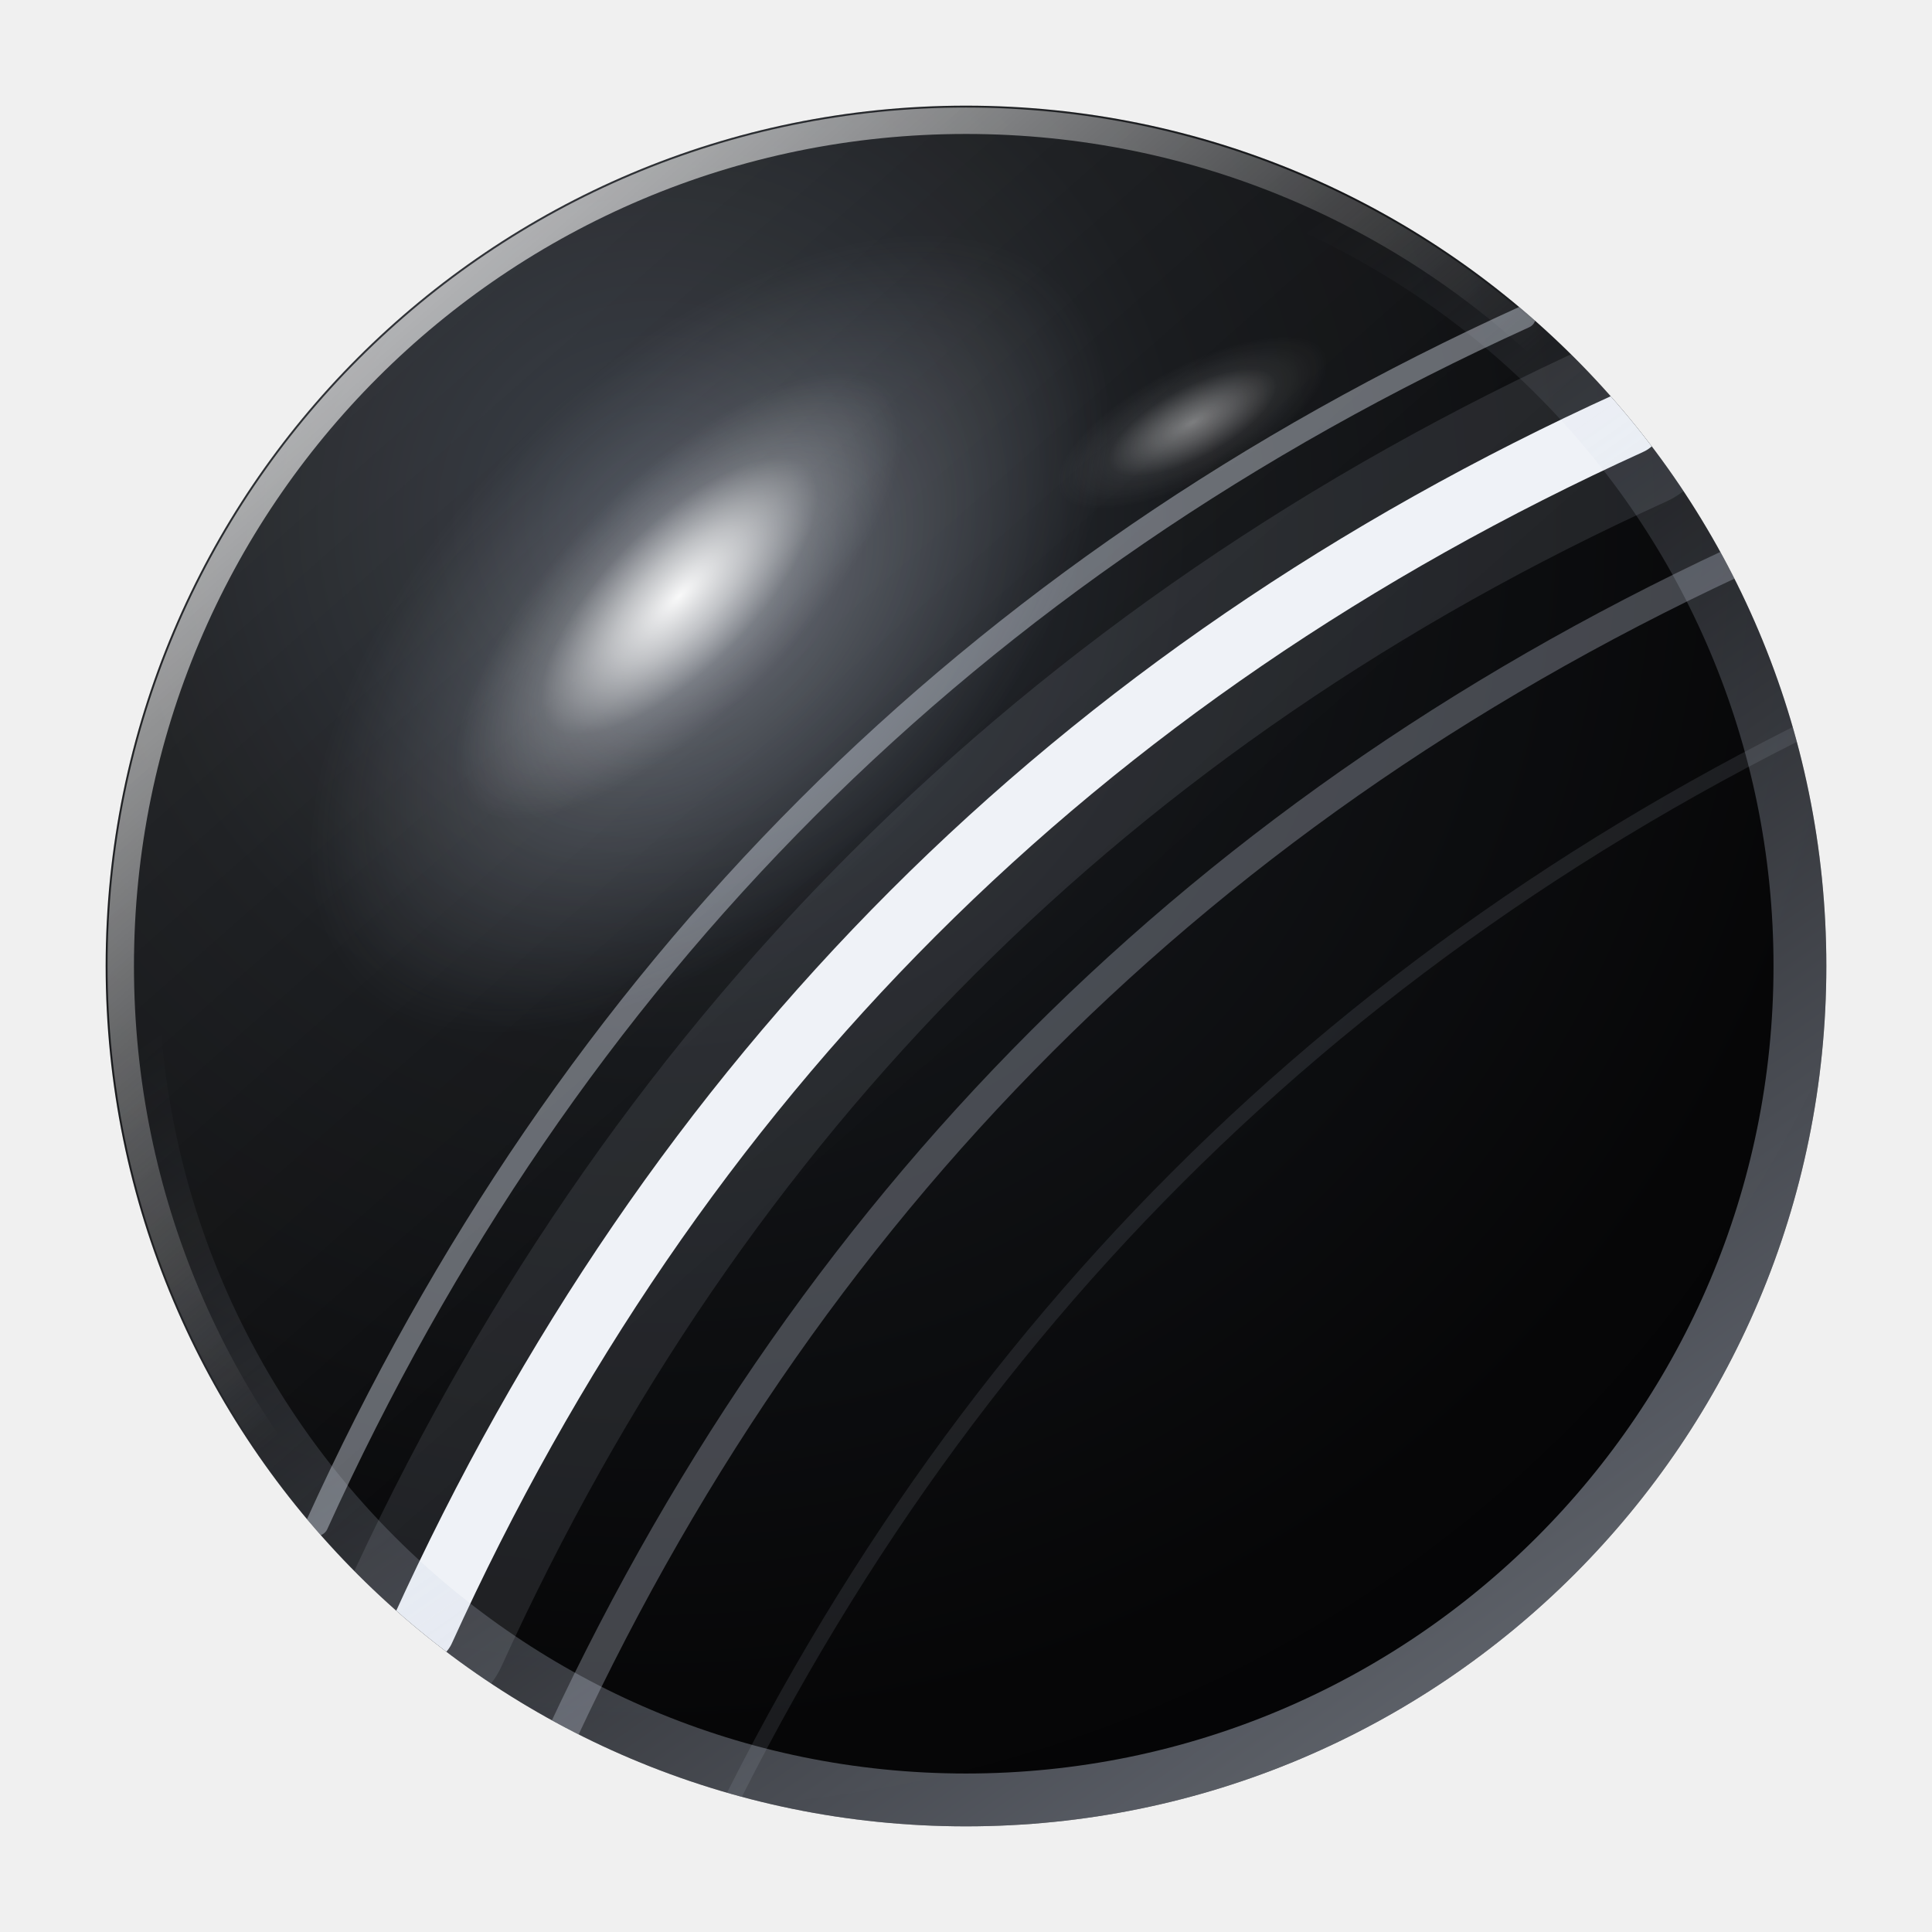
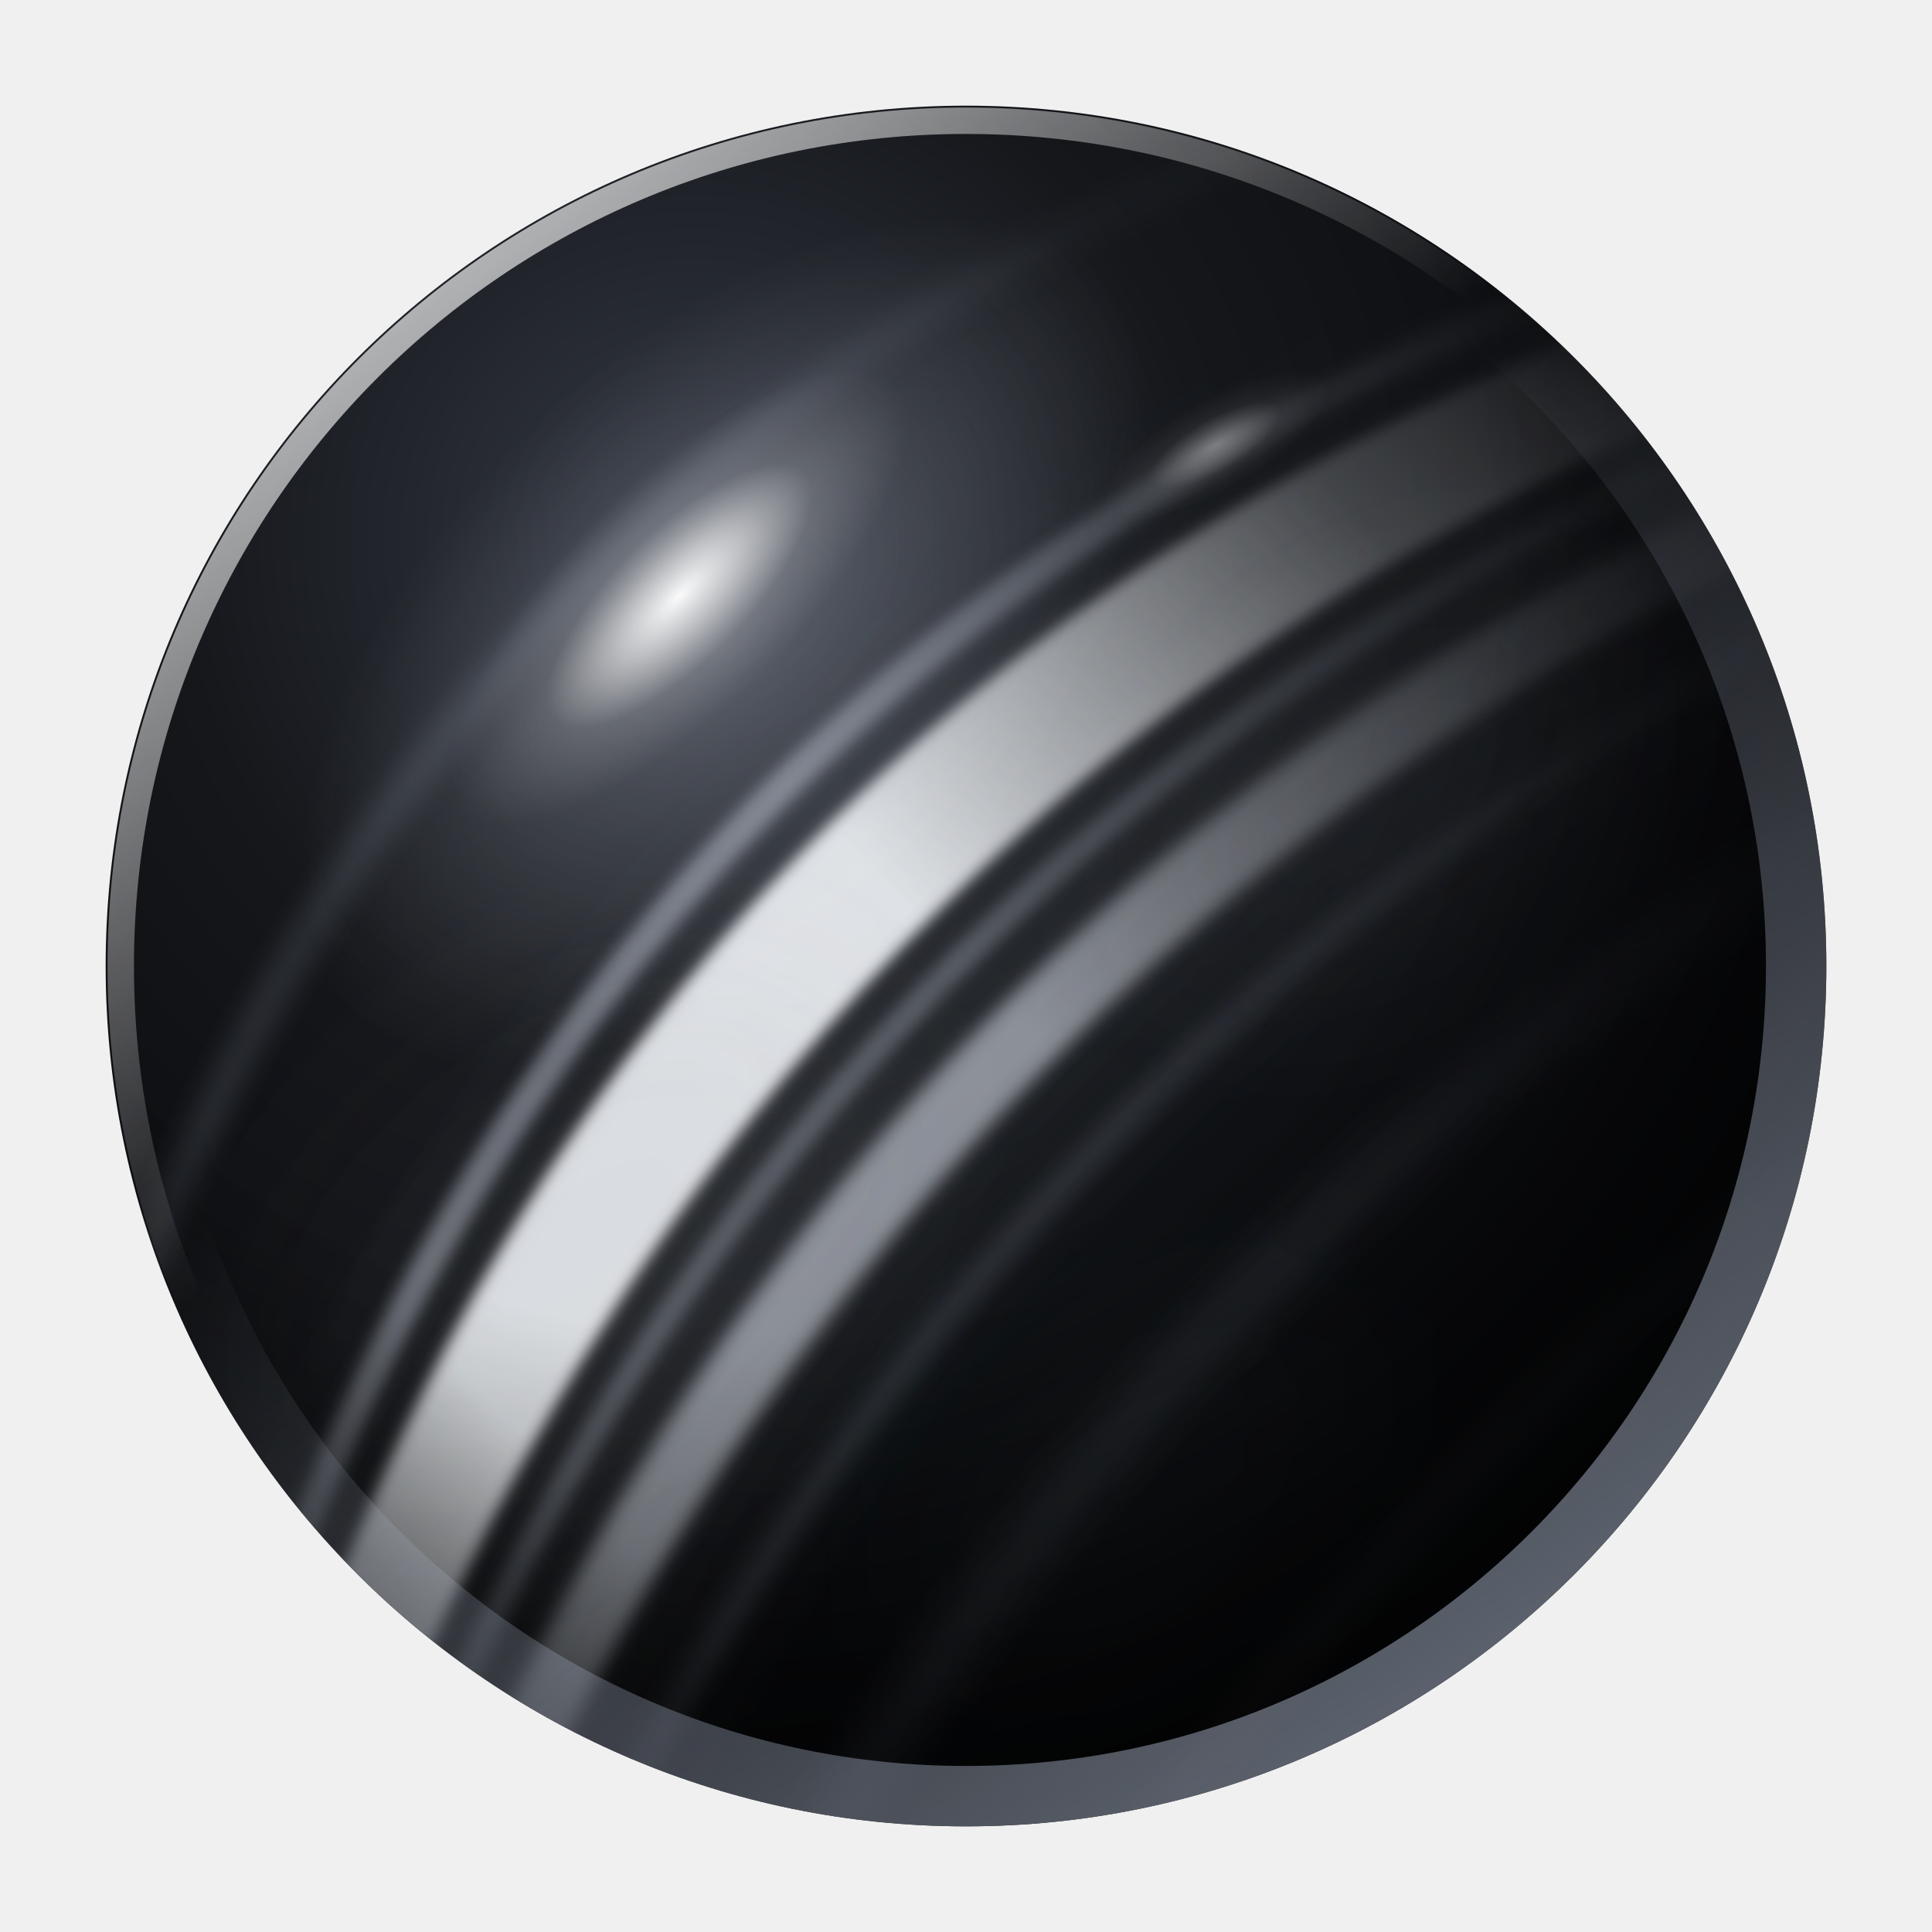
<svg xmlns="http://www.w3.org/2000/svg" viewBox="0 0 512 512" width="512" height="512">
  <defs>
-     <radialGradient id="body" cx="0.34" cy="0.27" r="0.92">
-       <stop offset="0" stop-color="#2e333b" />
-       <stop offset="0.3" stop-color="#121417" />
-       <stop offset="0.68" stop-color="#060607" />
-       <stop offset="1" stop-color="#020203" />
+     <radialGradient id="body" cx="0.36" cy="0.28" r="0.95">
+       <stop offset="0" stop-color="#343943" />
+       <stop offset="0.28" stop-color="#15171b" />
+       <stop offset="0.62" stop-color="#07080a" />
+       <stop offset="1" stop-color="#000000" />
    </radialGradient>
-     <linearGradient id="veil" x1="0.15" y1="0.1" x2="0.9" y2="0.95">
-       <stop offset="0" stop-color="#ffffff" stop-opacity="0.1" />
-       <stop offset="0.5" stop-color="#ffffff" stop-opacity="0" />
-     </linearGradient>
+     <radialGradient id="occlusion" cx="0.38" cy="0.3" r="0.78">
+       <stop offset="0.5" stop-color="#000000" stop-opacity="0" />
+       <stop offset="0.82" stop-color="#000000" stop-opacity="0.5" />
+       <stop offset="1" stop-color="#000000" stop-opacity="0.85" />
+     </radialGradient>
    <radialGradient id="gloss" cx="0.5" cy="0.5" r="0.5">
-       <stop offset="0" stop-color="#ffffff" stop-opacity="0.96" />
-       <stop offset="0.3" stop-color="#ffffff" stop-opacity="0.6" />
-       <stop offset="0.62" stop-color="#ffffff" stop-opacity="0.16" />
+       <stop offset="0" stop-color="#ffffff" stop-opacity="0.97" />
+       <stop offset="0.26" stop-color="#ffffff" stop-opacity="0.62" />
+       <stop offset="0.58" stop-color="#ffffff" stop-opacity="0.15" />
      <stop offset="1" stop-color="#ffffff" stop-opacity="0" />
    </radialGradient>
    <radialGradient id="sheen" cx="0.5" cy="0.5" r="0.5">
-       <stop offset="0" stop-color="#eaf0ff" stop-opacity="0.3" />
-       <stop offset="1" stop-color="#eaf0ff" stop-opacity="0" />
+       <stop offset="0" stop-color="#e8eefc" stop-opacity="0.26" />
+       <stop offset="1" stop-color="#e8eefc" stop-opacity="0" />
    </radialGradient>
-     <linearGradient id="bounce" x1="0.15" y1="0" x2="0.85" y2="1">
-       <stop offset="0.3" stop-color="#c9d2e3" stop-opacity="0" />
-       <stop offset="1" stop-color="#c9d2e3" stop-opacity="0.5" />
+     <linearGradient id="bounce" x1="0.2" y1="0.05" x2="0.85" y2="1">
+       <stop offset="0.35" stop-color="#b9c4da" stop-opacity="0" />
+       <stop offset="1" stop-color="#b9c4da" stop-opacity="0.55" />
    </linearGradient>
-     <linearGradient id="edge" x1="0.1" y1="0.05" x2="0.75" y2="0.8">
-       <stop offset="0" stop-color="#ffffff" stop-opacity="0.75" />
-       <stop offset="0.55" stop-color="#ffffff" stop-opacity="0" />
+     <linearGradient id="edge" x1="0.12" y1="0.04" x2="0.7" y2="0.78">
+       <stop offset="0" stop-color="#ffffff" stop-opacity="0.8" />
+       <stop offset="0.5" stop-color="#ffffff" stop-opacity="0" />
    </linearGradient>
+     <filter id="b2" x="-25%" y="-25%" width="150%" height="150%">
+       <feGaussianBlur stdDeviation="2" />
+     </filter>
+     <filter id="b2_5" x="-25%" y="-25%" width="150%" height="150%">
+       <feGaussianBlur stdDeviation="2.5" />
+     </filter>
+     <filter id="b3" x="-25%" y="-25%" width="150%" height="150%">
+       <feGaussianBlur stdDeviation="3" />
+     </filter>
+     <filter id="b5" x="-25%" y="-25%" width="150%" height="150%">
+       <feGaussianBlur stdDeviation="5" />
+     </filter>
+     <filter id="b20" x="-25%" y="-25%" width="150%" height="150%">
+       <feGaussianBlur stdDeviation="20" />
+     </filter>
+     <filter id="b26" x="-25%" y="-25%" width="150%" height="150%">
+       <feGaussianBlur stdDeviation="26" />
+     </filter>
+     <linearGradient id="fadeg" x1="0.05" y1="0.95" x2="0.95" y2="0.05">
+       <stop offset="0.02" stop-color="#000000" />
+       <stop offset="0.24" stop-color="#ffffff" />
+       <stop offset="0.5" stop-color="#ffffff" />
+       <stop offset="0.74" stop-color="#3d3d3d" />
+       <stop offset="0.88" stop-color="#000000" />
+     </linearGradient>
+     <mask id="fade">
+       <rect width="512" height="512" fill="url(#fadeg)" />
+     </mask>
    <clipPath id="clip-stone">
      <circle cx="256" cy="256" r="228" />
    </clipPath>
  </defs>
-   <g id="stone" clip-path="url(#clip-stone)">
+   <g clip-path="url(#clip-stone)">
    <rect width="512" height="512" fill="url(#body)" />
-     <g fill="none" stroke-linecap="round">
-       <path d="M112 432Q212 212 432 112" stroke="#8d93a0" stroke-opacity="0.18" stroke-width="46" />
-       <path d="M112 432Q212 212 432 112" stroke="#f5f8fd" stroke-opacity="0.97" stroke-width="17" />
-       <path d="M84 404Q184 184 404 84" stroke="#dbe2ee" stroke-opacity="0.42" stroke-width="6" />
-       <path d="M146 466Q246 246 466 146" stroke="#ccd4e2" stroke-opacity="0.3" stroke-width="8" />
-       <path d="M182 502Q282 282 502 182" stroke="#aab3c4" stroke-opacity="0.13" stroke-width="4" />
+     <g mask="url(#fade)">
+       <path d="M30 570Q124 124 570 30L642 102Q216 216 102 642Z" fill="#8e97a8" fill-opacity="0.06" filter="url(#b20)" />
+       <path d="M42 582Q138 138 582 42L628 88Q196 196 88 628Z" fill="#ffffff" fill-opacity="0.05" filter="url(#b26)" />
+       <path d="M-12 528Q44 44 528 -12L534 -6Q52 52 -6 534Z" fill="#9aa4b5" fill-opacity="0.16" filter="url(#b3)" />
+       <path d="M32 572Q108 108 572 32L577 37Q115 115 37 577Z" fill="#dbe3f0" fill-opacity="0.42" filter="url(#b2)" />
+       <path d="M44 584Q124 124 584 44L600 60Q160 160 60 600Z" fill="#f7fafe" fill-opacity="0.88" filter="url(#b2)" />
+       <path d="M65 605Q169 169 605 65L609 69Q175 175 69 609Z" fill="#b6bfd0" fill-opacity="0.34" filter="url(#b2)" />
+       <path d="M76 616Q186 186 616 76L626 86Q204 204 86 626Z" fill="#e4eaf5" fill-opacity="0.55" filter="url(#b2_5)" />
+       <path d="M96 636Q224 224 636 96L640 100Q230 230 100 640Z" fill="#8d97a9" fill-opacity="0.22" filter="url(#b3)" />
+       <path d="M126 666Q268 268 666 126L674 134Q280 280 134 674Z" fill="#7f8a9c" fill-opacity="0.15" filter="url(#b5)" />
+       <path d="M168 708Q336 336 708 168L712 172Q342 342 172 712Z" fill="#78828f" fill-opacity="0.1" filter="url(#b5)" />
    </g>
-     <rect width="512" height="512" fill="url(#veil)" />
-     <ellipse cx="188" cy="168" rx="132" ry="72" transform="rotate(-45 188 168)" fill="url(#sheen)" />
-     <ellipse cx="180" cy="158" rx="78" ry="31" transform="rotate(-45 180 158)" fill="url(#gloss)" />
-     <ellipse cx="316" cy="112" rx="40" ry="15" transform="rotate(-28 316 112)" fill="url(#gloss)" opacity="0.45" />
-     <circle cx="256" cy="256" r="221" fill="none" stroke="url(#bounce)" stroke-width="14" />
+     <g filter="url(#b26)" fill="#8f98aa">
+       <ellipse cx="150" cy="330" rx="96" ry="58" transform="rotate(-38 150 330)" fill-opacity="0.07" />
+       <ellipse cx="366" cy="210" rx="74" ry="44" transform="rotate(-38 366 210)" fill-opacity="0.05" />
+       <ellipse cx="300" cy="392" rx="70" ry="38" transform="rotate(-38 300 392)" fill-opacity="0.04" />
+     </g>
+     <rect width="512" height="512" fill="url(#occlusion)" />
+     <ellipse cx="192" cy="170" rx="140" ry="76" transform="rotate(-45 192 170)" fill="url(#sheen)" />
+     <ellipse cx="180" cy="158" rx="80" ry="30" transform="rotate(-45 180 158)" fill="url(#gloss)" />
+     <ellipse cx="322" cy="118" rx="34" ry="12" transform="rotate(-30 322 118)" fill="url(#gloss)" opacity="0.4" />
+     <circle cx="256" cy="256" r="220" fill="none" stroke="url(#bounce)" stroke-width="16" />
    <circle cx="256" cy="256" r="224" fill="none" stroke="url(#edge)" stroke-width="7" />
  </g>
</svg>
